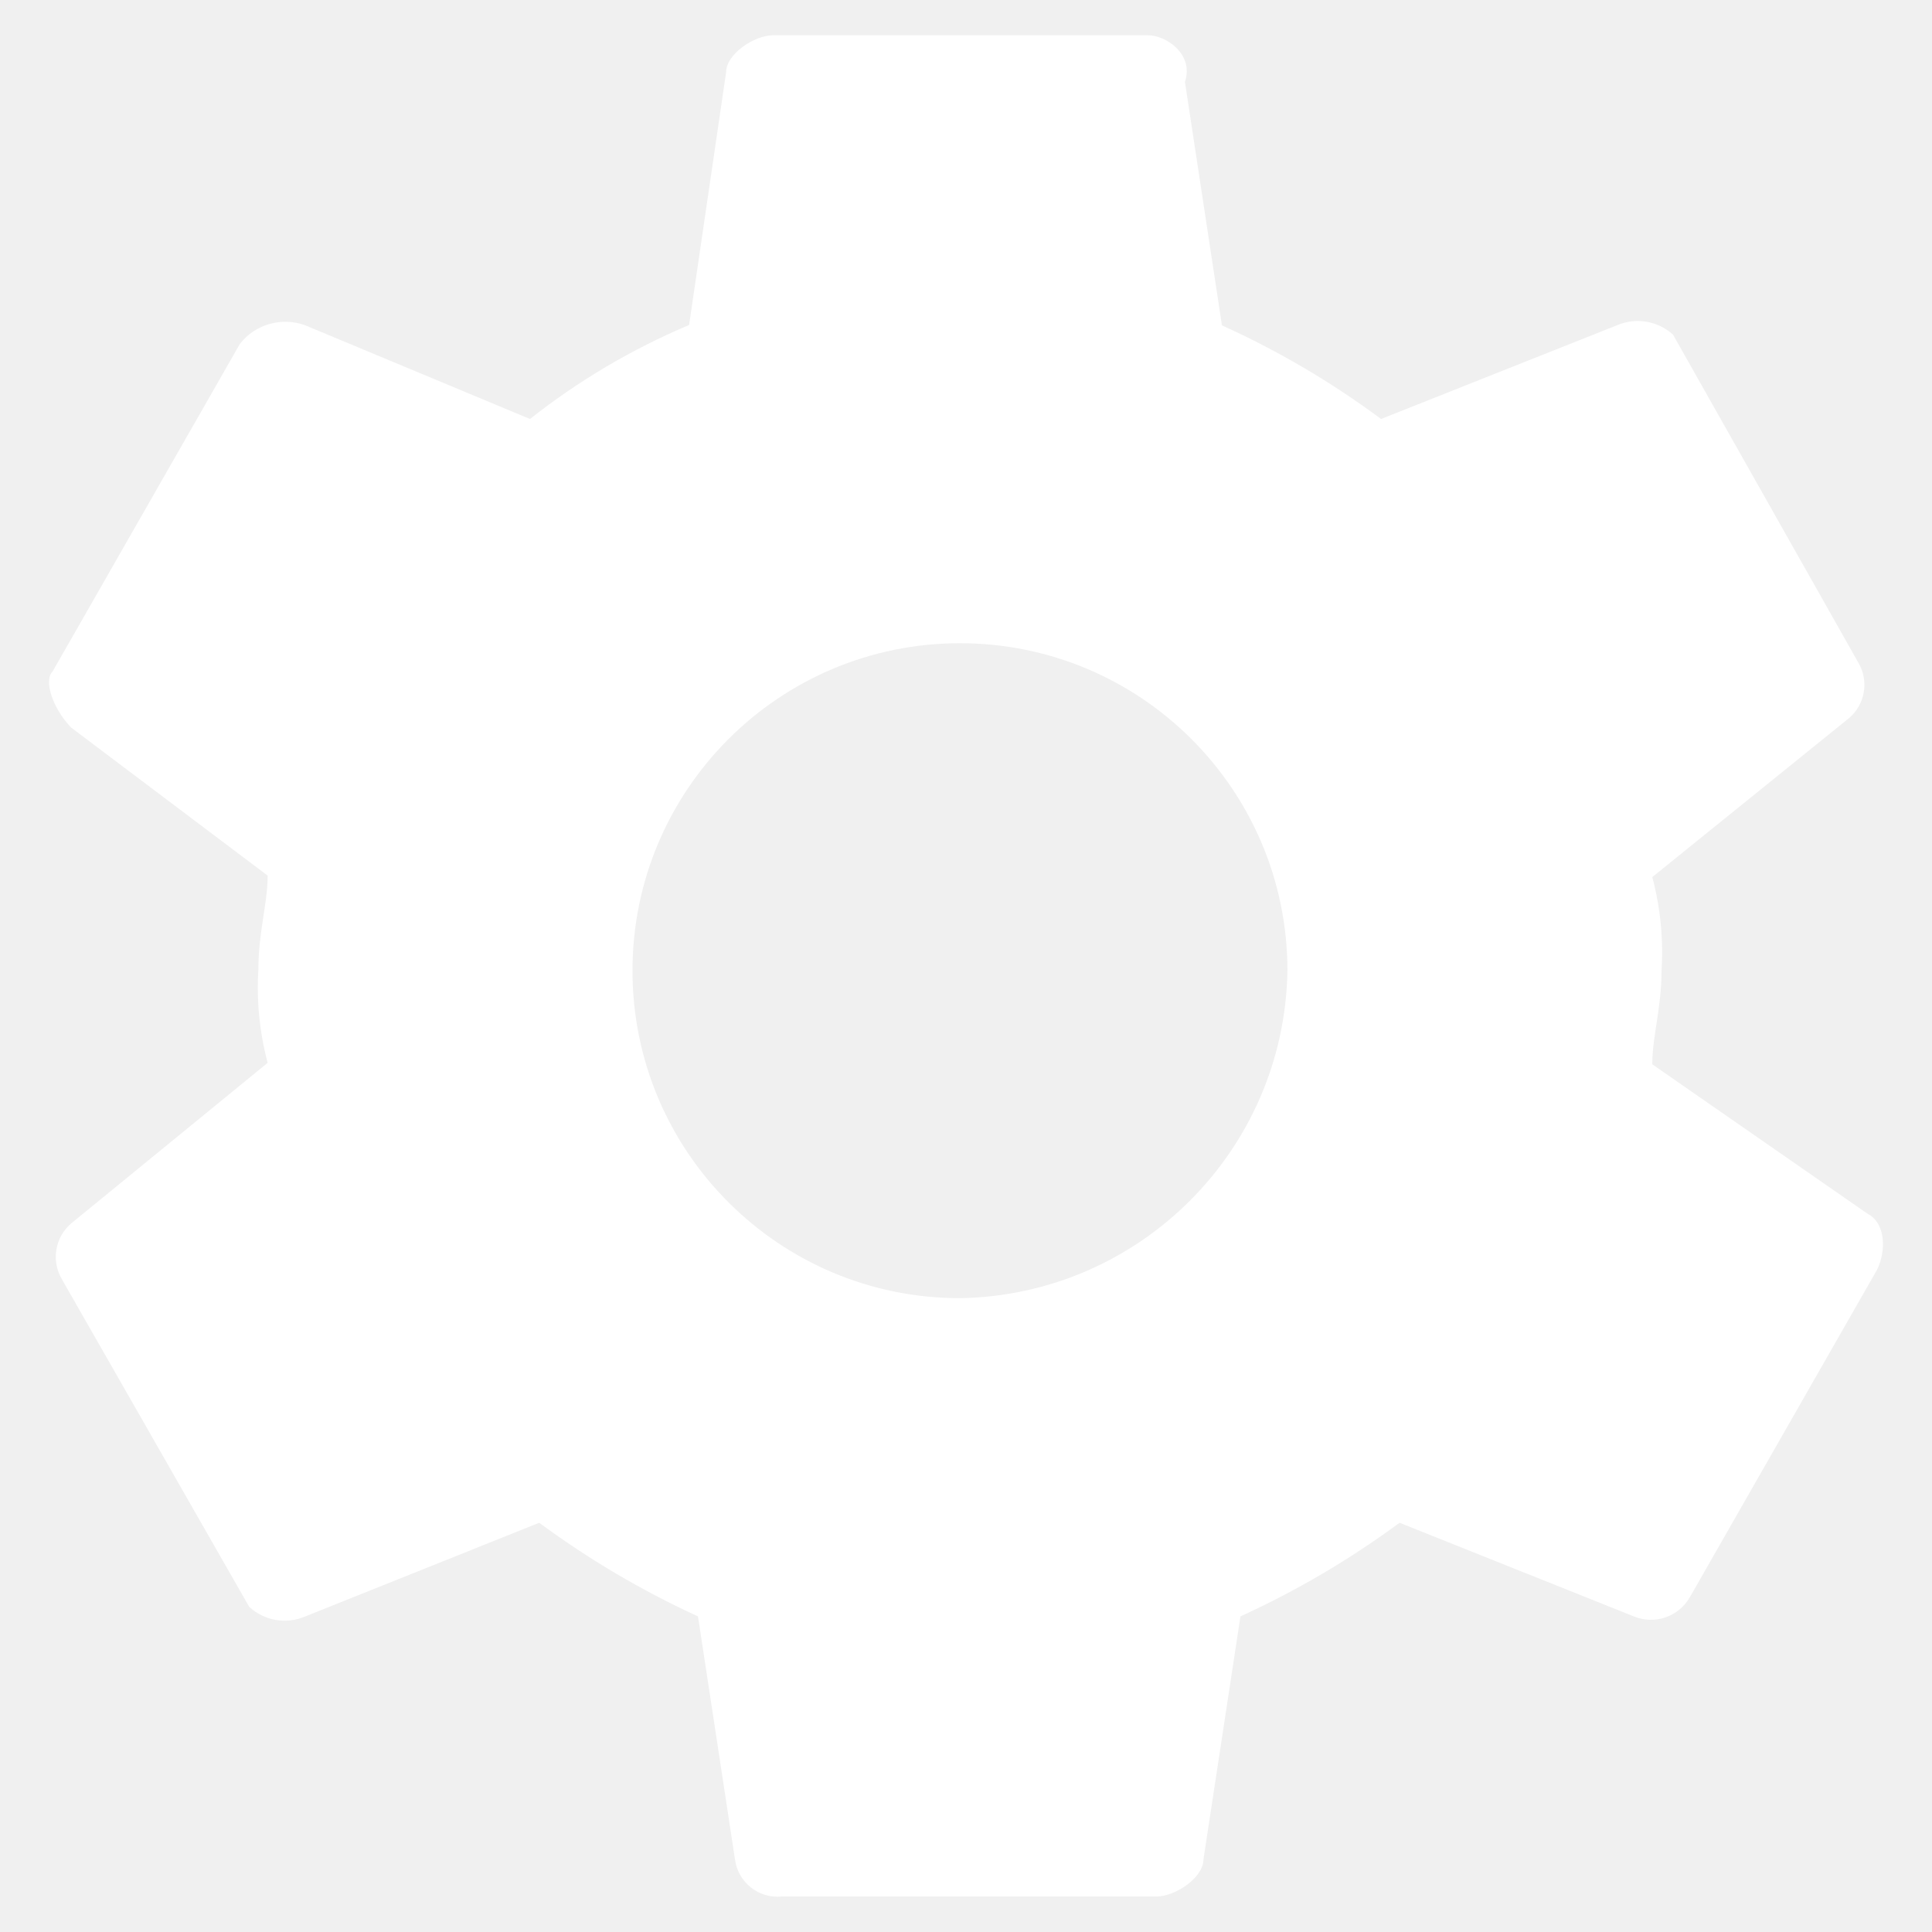
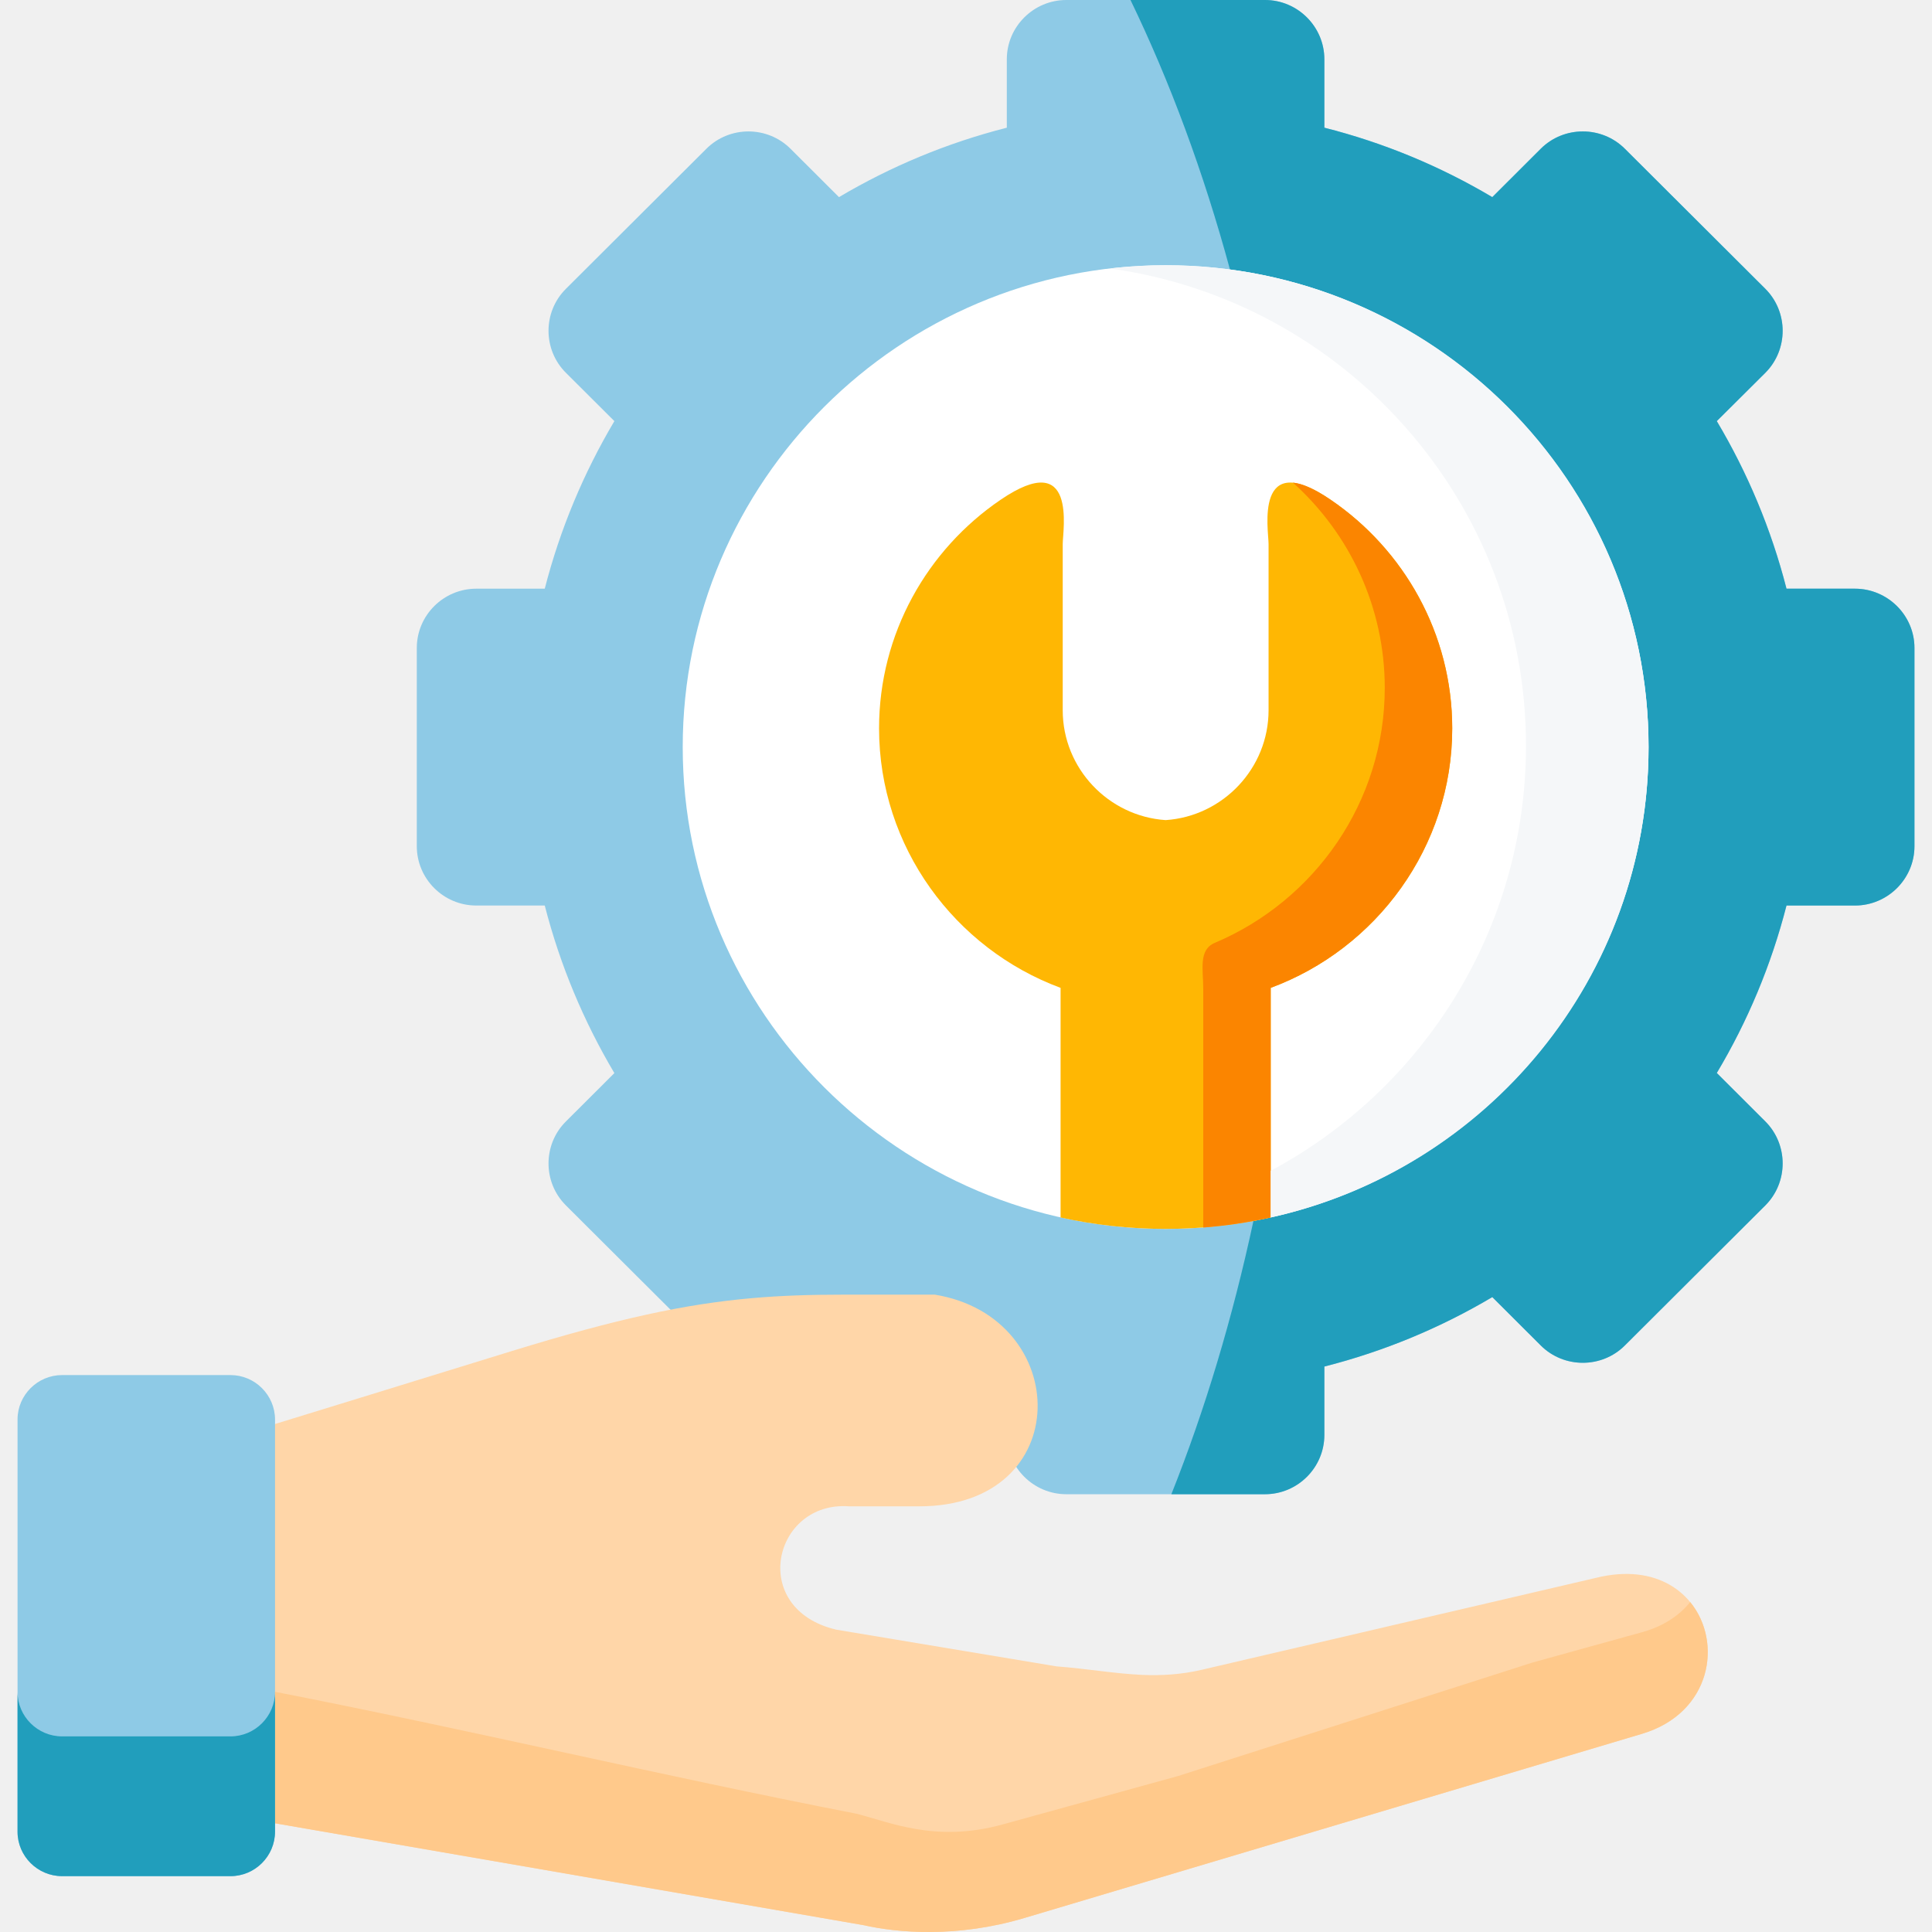
- <svg xmlns="http://www.w3.org/2000/svg" id="Layer_1" data-name="Layer 1" viewBox="0 0 50 50" version="1.1" width="100" height="100">
-   <defs id="defs4">
-     <style id="style2">.cls-1{fill:#ac0000;}</style>
+ <svg xmlns="http://www.w3.org/2000/svg" width="64" height="64" viewBox="0 0 64 64" fill="none">
+   <g clip-path="url(#clip0_42_4522)">
+     <path fill-rule="evenodd" clip-rule="evenodd" d="M43.871 4.23C45.853 4.731 47.72 5.513 49.434 6.53L51.04 4.927C51.806 4.163 53.06 4.163 53.825 4.927L58.481 9.569C59.243 10.333 59.243 11.583 58.481 12.348L56.871 13.95C57.89 15.661 58.675 17.527 59.18 19.501H61.449C62.531 19.501 63.419 20.384 63.419 21.464V28.031C63.419 29.114 62.531 29.997 61.449 29.997H59.18C58.675 31.971 57.89 33.837 56.871 35.544L58.481 37.151C59.243 37.915 59.243 39.165 58.481 39.929L53.825 44.571C53.059 45.335 51.806 45.335 51.04 44.571L49.434 42.968C47.72 43.985 45.853 44.764 43.871 45.269V47.535C43.871 48.615 42.986 49.498 41.904 49.498H35.322C34.24 49.498 33.352 48.615 33.352 47.535V45.269C31.373 44.764 29.503 43.985 27.792 42.968L26.186 44.571C25.42 45.335 24.167 45.335 23.401 44.571L18.745 39.929C17.979 39.165 17.979 37.915 18.745 37.151L20.352 35.548C19.337 33.837 18.552 31.971 18.046 29.997H15.778C14.692 29.997 13.807 29.114 13.807 28.031V21.464C13.807 20.384 14.692 19.501 15.778 19.501H18.046C18.552 17.527 19.337 15.661 20.352 13.95L18.745 12.348C17.979 11.583 17.979 10.333 18.745 9.569L23.401 4.927C24.167 4.163 25.42 4.163 26.186 4.927L27.792 6.53C29.507 5.513 31.373 4.734 33.352 4.23V1.963C33.352 0.883 34.24 0 35.322 0H41.904C42.986 0 43.871 0.883 43.871 1.963V4.23Z" fill="#8ECAE6" />
+     <path fill-rule="evenodd" clip-rule="evenodd" d="M58.481 9.569L53.825 4.927C53.059 4.163 51.806 4.163 51.04 4.927L49.434 6.53C47.72 5.513 45.853 4.731 43.871 4.23V1.963C43.871 0.883 42.986 0 41.904 0H37.449C38.758 2.708 39.87 5.706 40.744 8.927C48.571 9.969 54.61 16.655 54.61 24.747C54.61 32.372 49.255 38.746 42.094 40.33C41.904 40.375 41.711 40.412 41.521 40.449C40.829 43.669 39.915 46.708 38.803 49.498H41.904C42.986 49.498 43.871 48.615 43.871 47.535V45.269C45.853 44.764 47.72 43.985 49.434 42.968L51.04 44.571C51.806 45.335 53.06 45.335 53.825 44.571L58.481 39.929C59.243 39.165 59.243 37.915 58.481 37.151L56.871 35.544C57.89 33.837 58.674 31.971 59.18 29.997H61.448C62.531 29.997 63.419 29.114 63.419 28.031V21.464C63.419 20.384 62.531 19.501 61.448 19.501H59.18C58.674 17.527 57.89 15.661 56.871 13.95L58.481 12.348C59.243 11.583 59.243 10.333 58.481 9.569Z" fill="#219EBC" />
+     <path fill-rule="evenodd" clip-rule="evenodd" d="M38.613 40.709C47.422 40.709 54.61 33.541 54.61 24.747C54.61 15.958 47.422 8.786 38.613 8.786C29.8 8.786 22.616 15.958 22.616 24.747C22.616 33.541 29.8 40.709 38.613 40.709Z" fill="white" />
+     <path fill-rule="evenodd" clip-rule="evenodd" d="M42.094 32.724C45.593 31.43 48.107 28.057 48.107 24.128C48.107 20.989 46.504 18.206 44.08 16.555C41.533 14.819 42.023 17.561 42.023 18.021V23.527C42.023 25.453 40.51 27.04 38.614 27.167C36.717 27.04 35.204 25.453 35.204 23.527V18.021C35.204 17.561 35.694 14.819 33.147 16.555C30.719 18.206 29.12 20.989 29.12 24.128C29.12 28.057 31.634 31.43 35.133 32.724V40.331C36.252 40.579 37.42 40.709 38.613 40.709C39.807 40.709 40.971 40.579 42.094 40.331V32.724H42.094Z" fill="#FFB703" />
+     <path fill-rule="evenodd" clip-rule="evenodd" d="M42.094 40.33V32.724C45.593 31.429 48.107 28.057 48.107 24.128C48.107 20.989 46.504 18.206 44.08 16.555C43.537 16.184 43.132 16.017 42.83 15.987C44.697 17.668 45.872 20.098 45.872 22.788C45.872 26.573 43.544 29.838 40.242 31.233C39.696 31.463 39.859 32.108 39.859 32.765V40.664C40.618 40.605 41.365 40.493 42.094 40.33Z" fill="#FB8500" />
+     <path fill-rule="evenodd" clip-rule="evenodd" d="M54.611 24.747C54.611 15.932 47.449 8.786 38.614 8.786C37.989 8.786 37.375 8.823 36.769 8.894C44.556 9.97 50.55 16.637 50.55 24.703C50.55 30.795 47.125 36.093 42.094 38.783V40.331C49.256 38.746 54.611 32.372 54.611 24.747Z" fill="#F5F7F9" />
+     <path fill-rule="evenodd" clip-rule="evenodd" d="M9.111 47.172L4.846 53.85L9.111 60.399L17.351 61.824L28.599 63.772C29.73 64.028 31.697 64.202 33.928 63.538L54.395 57.435C57.968 56.37 56.923 51.261 52.863 52.27L50.762 52.76L39.818 55.312C39.119 55.475 38.476 55.509 37.84 55.483C36.925 55.442 36.025 55.279 35.003 55.201L27.7 53.984C24.777 53.294 25.613 49.714 28.131 49.899H30.455C35.646 49.899 35.538 43.636 30.968 42.887H27.945C26.863 42.887 25.881 42.916 24.888 43.005C22.706 43.198 20.46 43.677 16.938 44.76L11.967 46.293L9.111 47.172Z" fill="#FFD6A8" />
+     <path fill-rule="evenodd" clip-rule="evenodd" d="M0.581 47.027V60.674V60.685C0.584 61.49 1.246 62.15 2.057 62.15H7.635C8.449 62.15 9.111 61.486 9.111 60.674V60.399V47.172V47.027C9.111 46.215 8.449 45.551 7.635 45.551H2.057C1.246 45.551 0.584 46.211 0.581 47.016V47.027Z" fill="#8ECAE6" />
+     <path fill-rule="evenodd" clip-rule="evenodd" d="M9.111 56.043V60.399L17.351 61.824L28.599 63.772C29.73 64.028 31.697 64.202 33.928 63.538L54.395 57.434C56.689 56.748 57.079 54.4 55.99 53.071C55.633 53.513 55.105 53.873 54.395 54.069L50.762 55.075L39.026 58.833L33.218 60.436C30.987 61.052 29.492 60.362 28.361 60.08C21.865 58.815 15.607 57.312 9.111 56.043Z" fill="#FFC98B" />
+     <path fill-rule="evenodd" clip-rule="evenodd" d="M9.111 60.399V56.043C9.111 56.855 8.449 57.52 7.635 57.52H7.237H2.057C1.246 57.52 0.584 56.859 0.581 56.054V60.673V60.684C0.584 61.489 1.246 62.15 2.057 62.15H7.635C8.449 62.15 9.111 61.486 9.111 60.673V60.399Z" fill="#219EBC" />
+   </g>
+   <defs>
+     <clipPath id="clip0_42_4522">
+       <rect width="64" height="64" fill="white" />
+     </clipPath>
  </defs>
-   <g id="settings" transform="matrix(0.957624,0,0,0.957624,1.26714,0.9127658)" style="fill:#ffffff">
-     <path class="cls-1" d="m 43.33,27.81 c 0,-0.76 0.25,-1.52 0.25,-2.53 a 7.9,7.9 0 0 0 -0.25,-2.53 l 5.31,-4.29 a 1.18,1.18 0 0 0 0.25,-1.52 l -5,-8.85 A 1.42,1.42 0 0 0 42.37,7.84 L 36,10.37 A 23.37,23.37 0 0 0 31.7,7.84 l -1,-6.58 C 30.95,0.51 30.19,0 29.7,0 H 19.57 C 19.06,0 18.3,0.51 18.3,1 l -1,6.83 A 18.57,18.57 0 0 0 13,10.37 L 6.93,7.84 A 1.56,1.56 0 0 0 5.16,8.34 L 0.1,17.19 c -0.25,0.25 0,1 0.5,1.52 l 5.31,4 c 0,0.76 -0.25,1.52 -0.25,2.53 a 7.9,7.9 0 0 0 0.25,2.53 L 0.6,32.11 a 1.19,1.19 0 0 0 -0.25,1.51 l 5.06,8.85 a 1.41,1.41 0 0 0 1.52,0.26 l 6.32,-2.53 a 24.21,24.21 0 0 0 4.29,2.53 l 1,6.57 a 1.16,1.16 0 0 0 1.27,1 h 10.12 c 0.51,0 1.27,-0.51 1.27,-1 l 1,-6.57 a 24.21,24.21 0 0 0 4.3,-2.53 l 6.33,2.53 a 1.21,1.21 0 0 0 1.51,-0.51 l 5.06,-8.85 c 0.25,-0.5 0.25,-1.26 -0.25,-1.52 z m -18.71,6.32 a 8.85,8.85 0 1 1 8.85,-8.85 9,9 0 0 1 -8.85,8.85 z" id="path8" style="fill:#ffffff" />
-   </g>
</svg>
